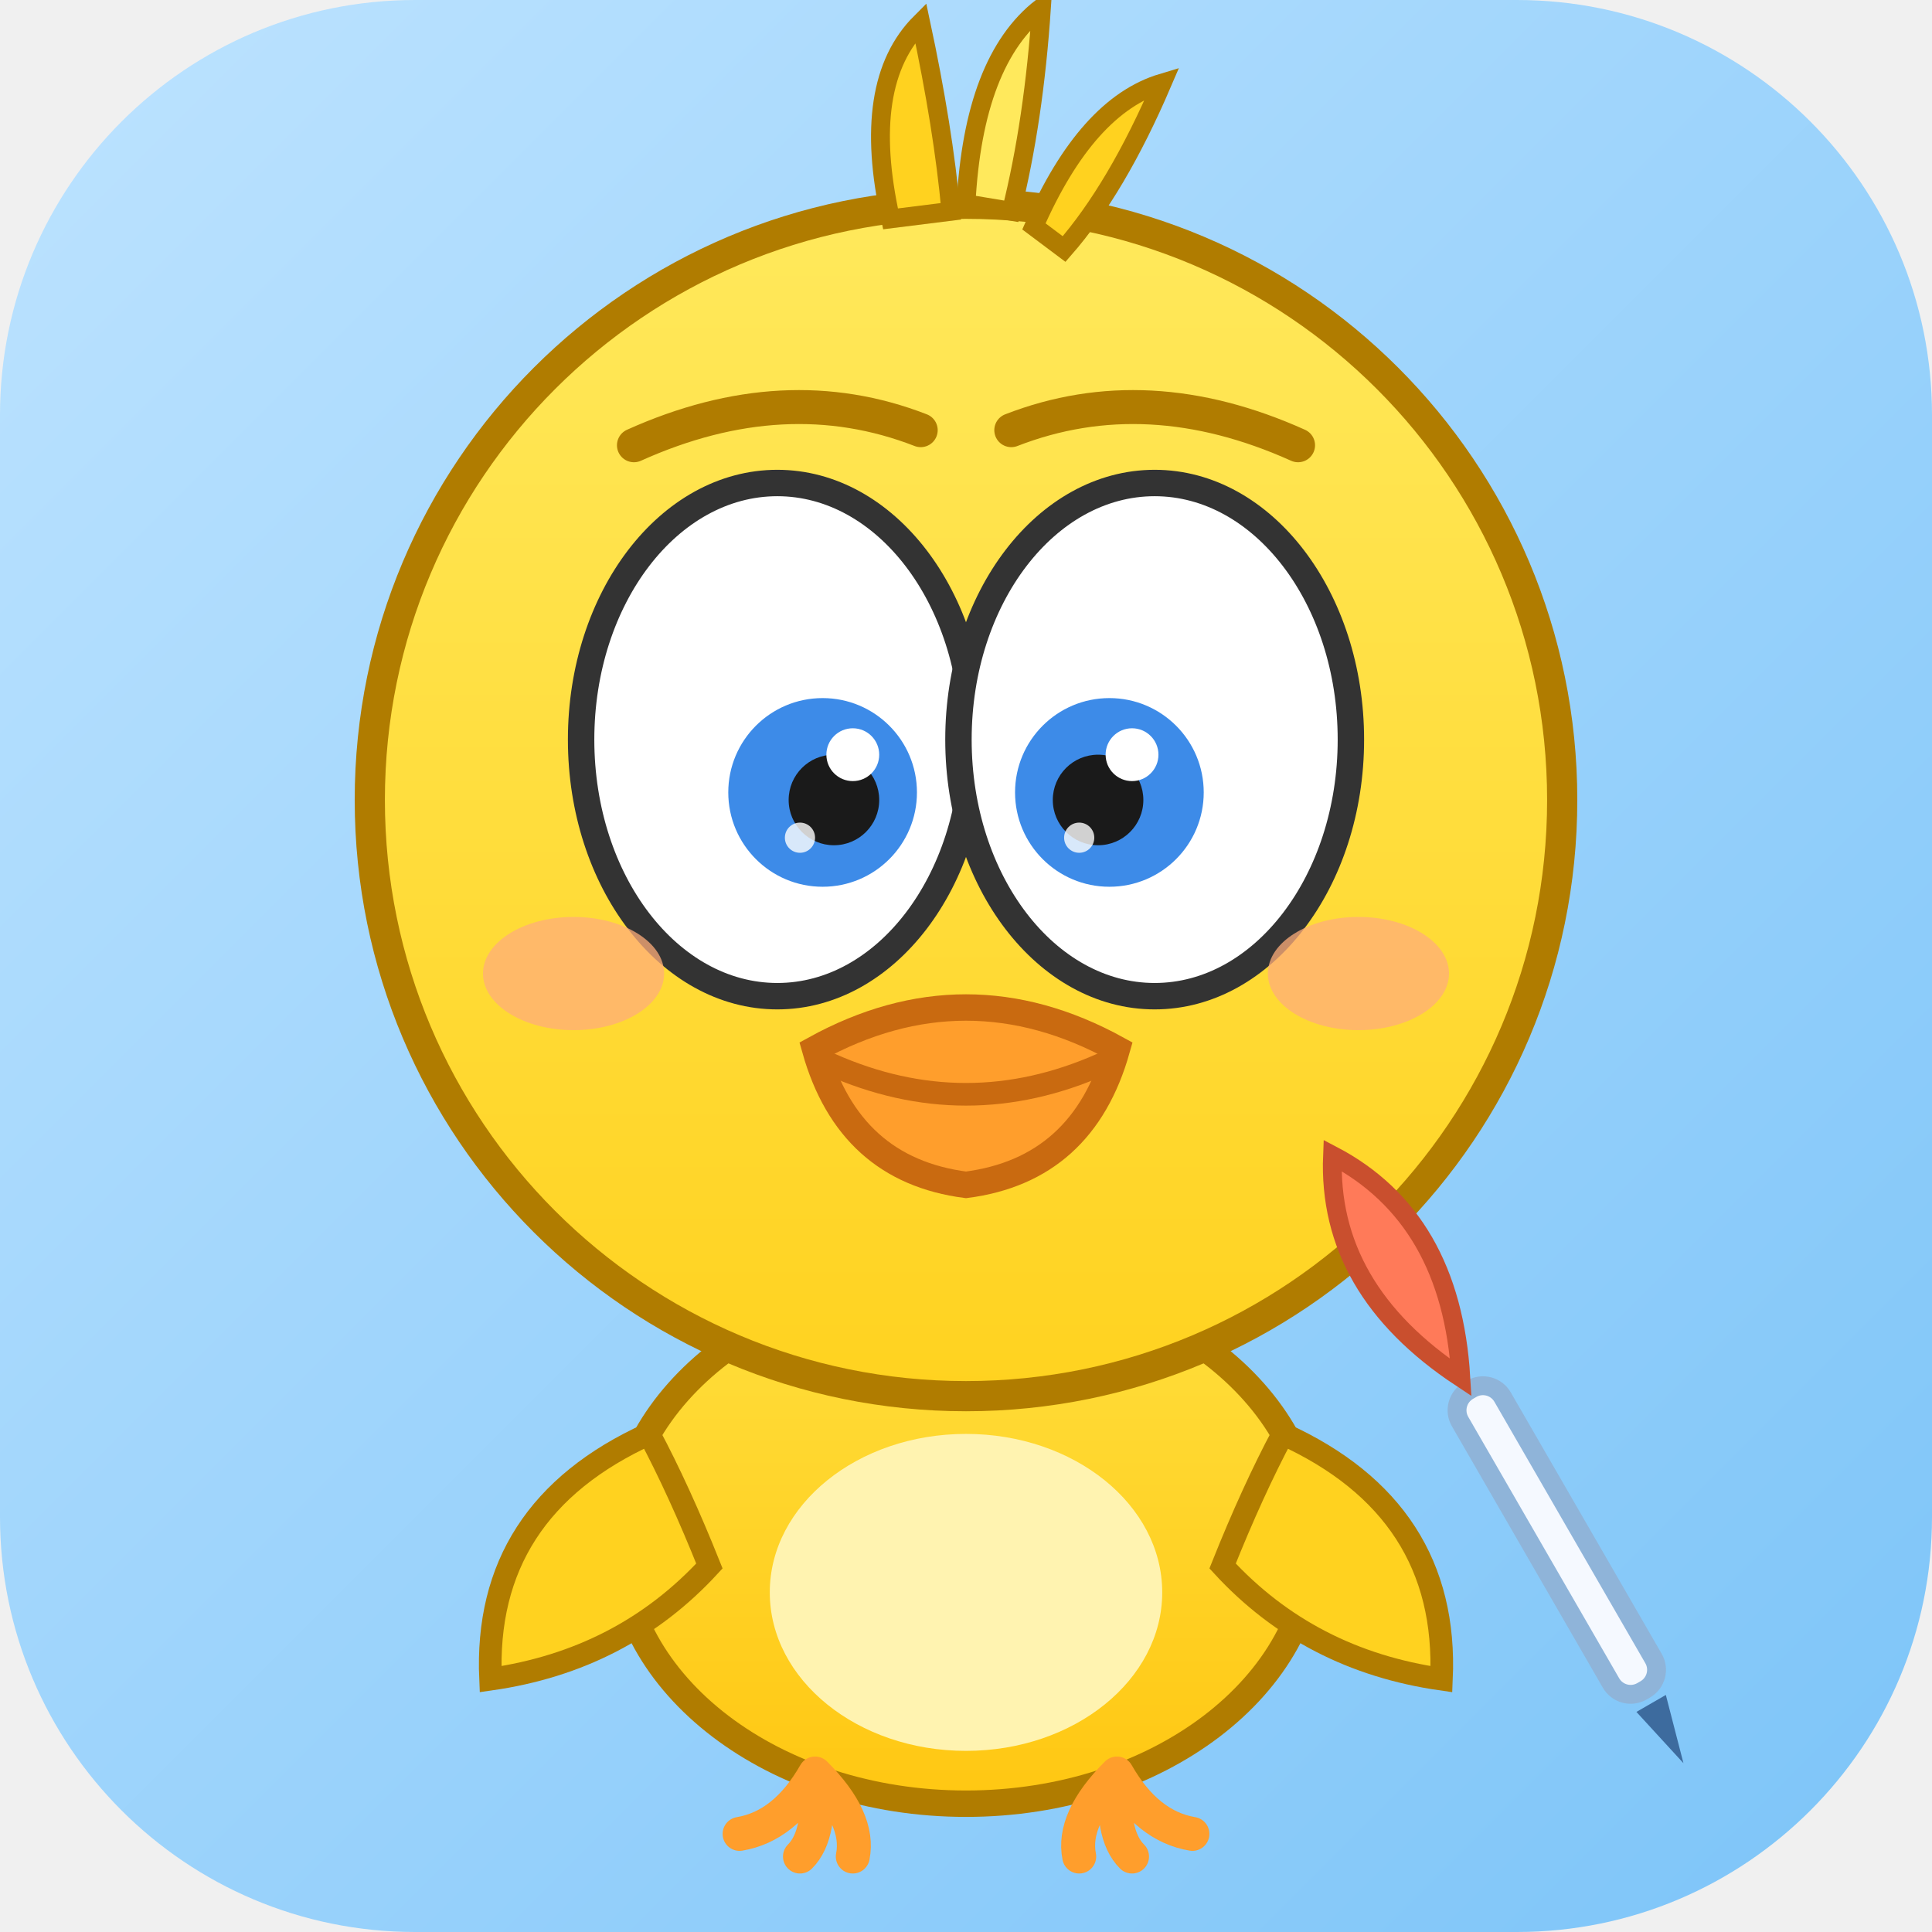
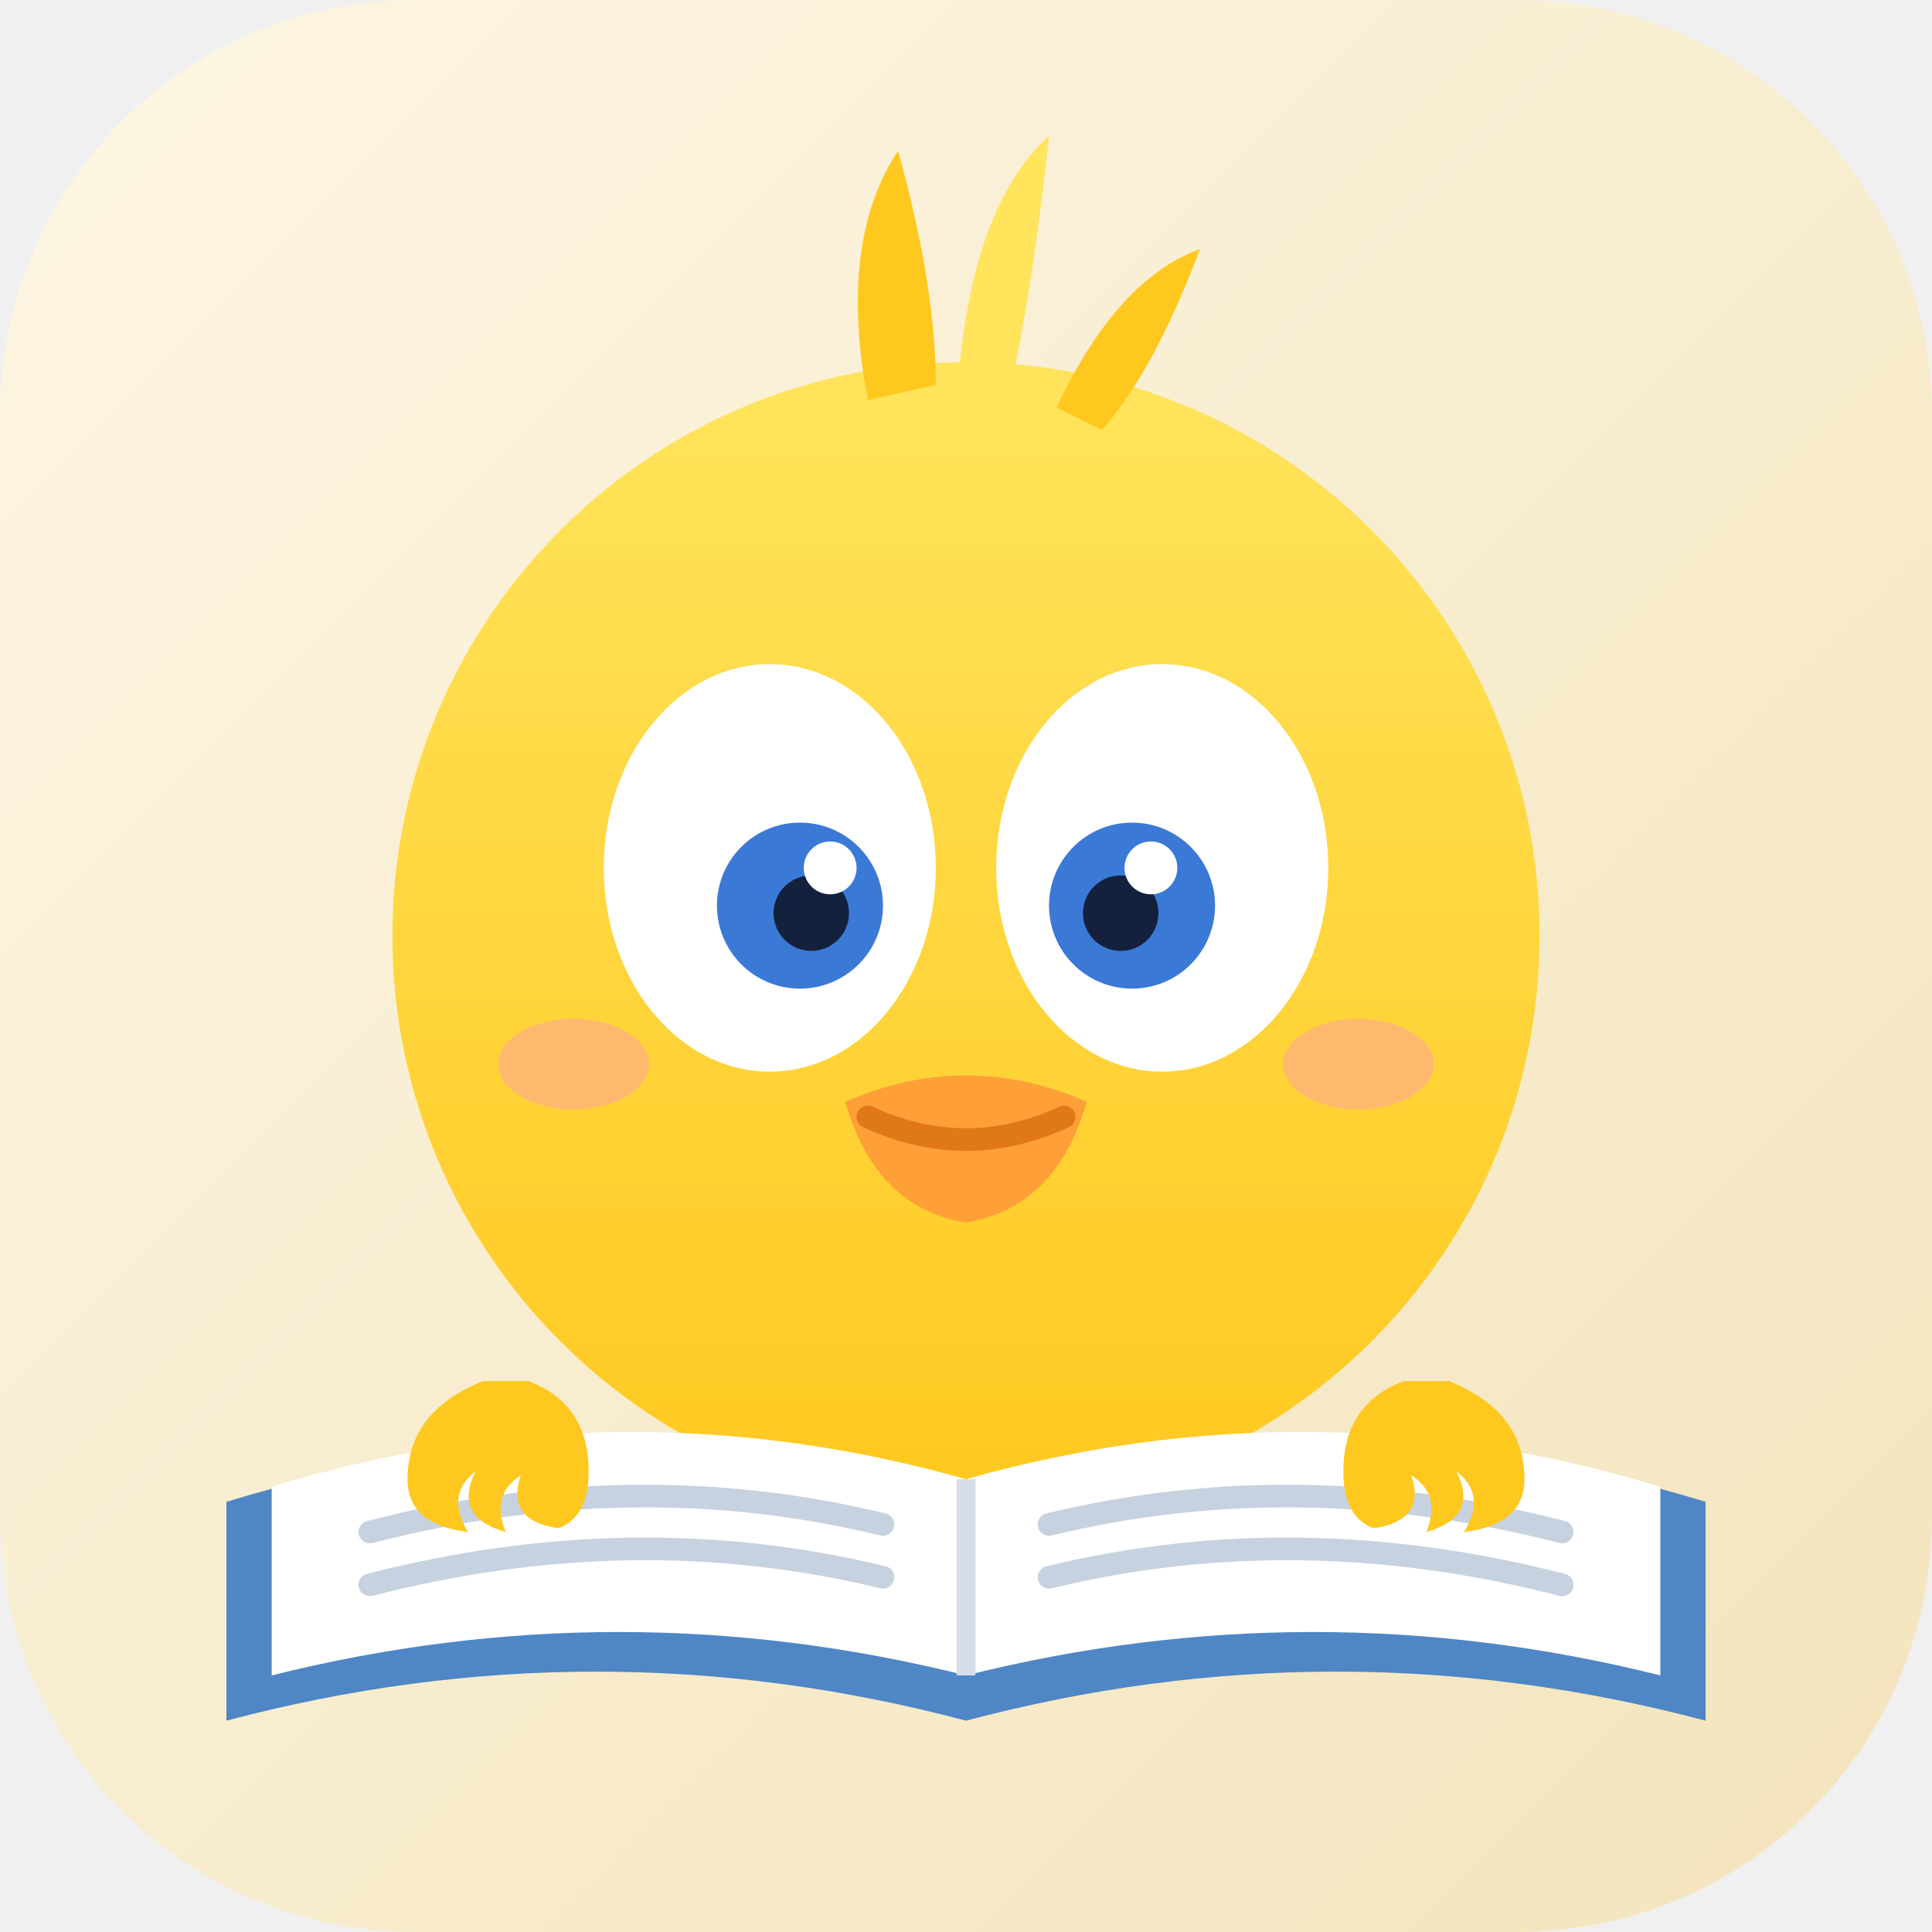
<svg xmlns="http://www.w3.org/2000/svg" viewBox="0 0 512 512">
  <defs>
-     <linearGradient id="bgGrad" x1="0%" y1="0%" x2="100%" y2="100%">
-       <stop offset="0%" stop-color="#BDE3FF" />
-       <stop offset="100%" stop-color="#7CC4F8" />
+     <linearGradient id="bg" x1="0" y1="0" x2="1" y2="1">
+       <stop offset="0%" stop-color="#FDF6E3" />
+       <stop offset="100%" stop-color="#F3E4BC" />
    </linearGradient>
-     <linearGradient id="headGrad" x1="0%" y1="0%" x2="0%" y2="100%">
-       <stop offset="0%" stop-color="#FFE95C" />
-       <stop offset="100%" stop-color="#FFD21F" />
-     </linearGradient>
-     <linearGradient id="bodyGrad" x1="0%" y1="0%" x2="0%" y2="100%">
-       <stop offset="0%" stop-color="#FFDF3D" />
-       <stop offset="100%" stop-color="#FFC712" />
+     <linearGradient id="body" x1="0" y1="0" x2="0" y2="1">
+       <stop offset="0%" stop-color="#FFE45C" />
+       <stop offset="100%" stop-color="#FFC81F" />
    </linearGradient>
  </defs>
-   <rect x="0" y="0" width="512" height="512" rx="110" ry="110" fill="url(#bgGrad)" />
-   <ellipse cx="256" cy="408" rx="92" ry="70" fill="url(#bodyGrad)" stroke="#B07C00" stroke-width="7" />
-   <path d="M 172 380 Q 128 400 130 445 Q 165 440 188 415 Q 180 395 172 380 Z" fill="#FFD21F" stroke="#B07C00" stroke-width="6" />
-   <path d="M 340 380 Q 384 400 382 445 Q 347 440 324 415 Q 332 395 340 380 Z" fill="#FFD21F" stroke="#B07C00" stroke-width="6" />
-   <ellipse cx="256" cy="422" rx="52" ry="42" fill="#FFF3B0" />
-   <circle cx="256" cy="212" r="158" fill="url(#headGrad)" stroke="#B07C00" stroke-width="8" />
-   <path d="M 236 58 Q 228 22 244 6 Q 250 34 252 56 Z" fill="#FFD21F" stroke="#B07C00" stroke-width="5" />
-   <path d="M 256 54 Q 258 16 276 2 Q 274 32 268 56 Z" fill="#FFE95C" stroke="#B07C00" stroke-width="5" />
-   <path d="M 274 60 Q 288 28 308 22 Q 296 50 282 66 Z" fill="#FFD21F" stroke="#B07C00" stroke-width="5" />
-   <ellipse cx="206" cy="196" rx="52" ry="68" fill="#FFFFFF" stroke="#333333" stroke-width="7" />
-   <ellipse cx="306" cy="196" rx="52" ry="68" fill="#FFFFFF" stroke="#333333" stroke-width="7" />
-   <circle cx="218" cy="210" r="25" fill="#3D8BE8" />
-   <circle cx="294" cy="210" r="25" fill="#3D8BE8" />
-   <circle cx="221" cy="212" r="12" fill="#1A1A1A" />
-   <circle cx="291" cy="212" r="12" fill="#1A1A1A" />
-   <circle cx="226" cy="200" r="7" fill="#FFFFFF" />
-   <circle cx="300" cy="200" r="7" fill="#FFFFFF" />
-   <circle cx="212" cy="222" r="4" fill="#FFFFFF" opacity="0.8" />
-   <circle cx="286" cy="222" r="4" fill="#FFFFFF" opacity="0.8" />
-   <path d="M 168 118 Q 208 100 244 114" fill="none" stroke="#B07C00" stroke-width="9" stroke-linecap="round" />
-   <path d="M 268 114 Q 304 100 344 118" fill="none" stroke="#B07C00" stroke-width="9" stroke-linecap="round" />
-   <ellipse cx="152" cy="258" rx="24" ry="15" fill="#FFAD7A" opacity="0.75" />
-   <ellipse cx="360" cy="258" rx="24" ry="15" fill="#FFAD7A" opacity="0.75" />
-   <path d="M 216 278 Q 256 256 296 278 Q 287 310 256 314 Q 225 310 216 278 Z" fill="#FF9E2C" stroke="#C96A10" stroke-width="7" />
-   <path d="M 220 282 Q 256 298 292 282" fill="none" stroke="#C96A10" stroke-width="6" stroke-linecap="round" />
-   <g transform="rotate(-30 420 420)">
-     <rect x="413" y="360" width="13" height="92" rx="6" fill="#F5F9FF" stroke="#8FB4D9" stroke-width="5" />
-     <path d="M 419 356 Q 400 318 419 288 Q 438 318 419 356 Z" fill="#FF7A59" stroke="#C94F2E" stroke-width="5" />
-     <path d="M 415 456 L 419 474 L 424 456 Z" fill="#3D6B9E" />
+   <rect width="512" height="512" rx="110" fill="url(#bg)" />
+   <circle cx="256" cy="248" r="152" fill="url(#body)" />
+   <path d="M 230 106 Q 222 64 238 40 Q 248 76 248 102 Z" fill="#FFC81F" />
+   <path d="M 254 100 Q 258 54 278 36 Q 274 74 268 102 Z" fill="#FFE45C" />
+   <path d="M 280 108 Q 296 74 318 66 Q 306 98 292 114 Z" fill="#FFC81F" />
+   <ellipse cx="204" cy="230" rx="44" ry="54" fill="#FFFFFF" />
+   <ellipse cx="308" cy="230" rx="44" ry="54" fill="#FFFFFF" />
+   <circle cx="212" cy="240" r="22" fill="#3B79D6" />
+   <circle cx="300" cy="240" r="22" fill="#3B79D6" />
+   <circle cx="215" cy="242" r="10" fill="#14213D" />
+   <circle cx="297" cy="242" r="10" fill="#14213D" />
+   <circle cx="220" cy="230" r="7" fill="#FFFFFF" />
+   <circle cx="305" cy="230" r="7" fill="#FFFFFF" />
+   <path d="M 224 292 Q 256 278 288 292 Q 280 320 256 324 Q 232 320 224 292 Z" fill="#FF9F38" />
+   <path d="M 230 296 Q 256 308 282 296" fill="none" stroke="#E07818" stroke-width="6" stroke-linecap="round" />
+   <ellipse cx="152" cy="282" rx="20" ry="12" fill="#FFB37C" opacity="0.8" />
+   <ellipse cx="360" cy="282" rx="20" ry="12" fill="#FFB37C" opacity="0.8" />
+   <path d="M 60 398 Q 158 368 256 396 Q 354 368 452 398 L 452 456 Q 354 430 256 456 Q 158 430 60 456 Z" fill="#4F86C6" />
+   <path d="M 72 394 Q 164 366 256 392 Q 348 366 440 394 L 440 444 Q 348 421 256 444 Q 164 421 72 444 Z" fill="#FFFFFF" />
+   <line x1="256" y1="392" x2="256" y2="444" stroke="#D8DEE9" stroke-width="5" />
+   <path d="M 98 406 Q 168 388 234 404 M 98 420 Q 168 402 234 418 M 278 404 Q 344 388 414 406 M 278 418 Q 344 402 414 420" stroke="#C7D2E0" stroke-width="6" fill="none" stroke-linecap="round" />
+   <g fill="#FFC81F">
+     <path d="M 128 366 Q 108 374 108 392 Q 108 404 124 406 Q 118 396 126 390 Q 120 402 134 406 Q 130 396 138 391 Q 134 403 148 405 Q 156 402 156 390 Q 156 372 140 366 Z" />
+     <path d="M 384 366 Q 404 374 404 392 Q 404 404 388 406 Q 394 396 386 390 Q 392 402 378 406 Q 382 396 374 391 Q 378 403 364 405 Q 356 402 356 390 Q 356 372 372 366 Z" />
  </g>
-   <path d="M 216 470 q -8 14 -20 16 M 216 470 q 2 16 -4 22 M 216 470 q 12 12 10 22" fill="none" stroke="#FF9E2C" stroke-width="9" stroke-linecap="round" />
-   <path d="M 296 470 q 8 14 20 16 M 296 470 q -2 16 4 22 M 296 470 q -12 12 -10 22" fill="none" stroke="#FF9E2C" stroke-width="9" stroke-linecap="round" />
</svg>
